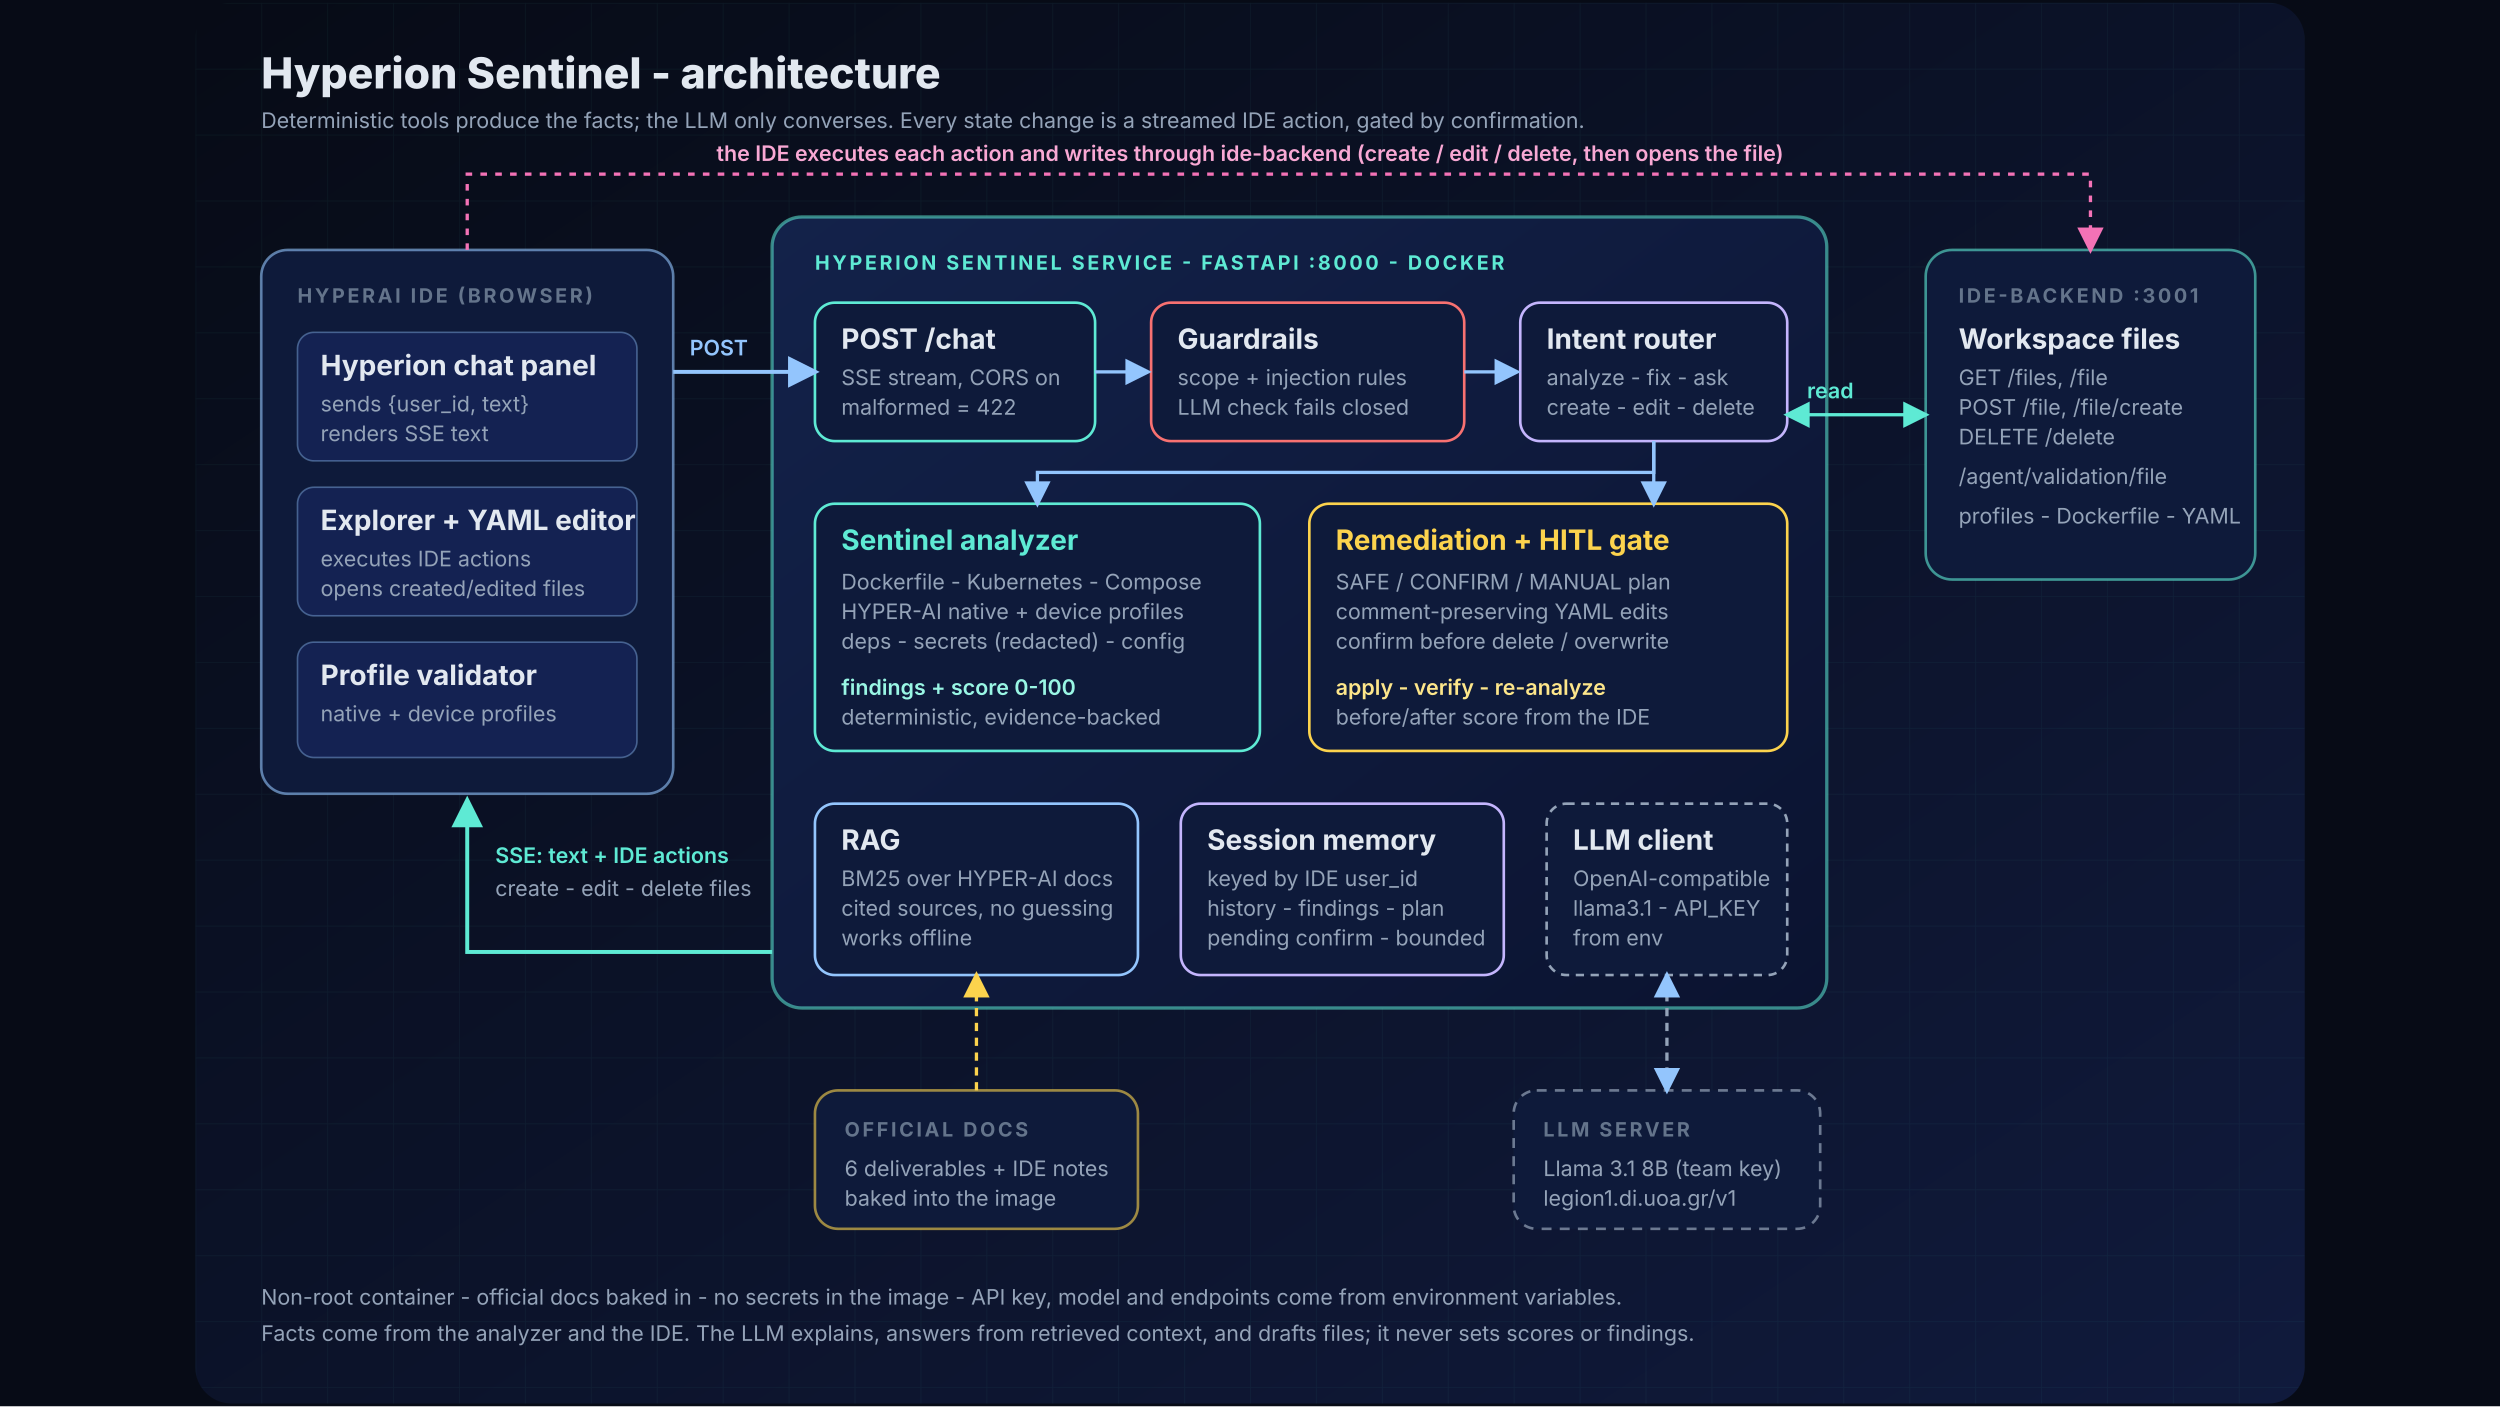
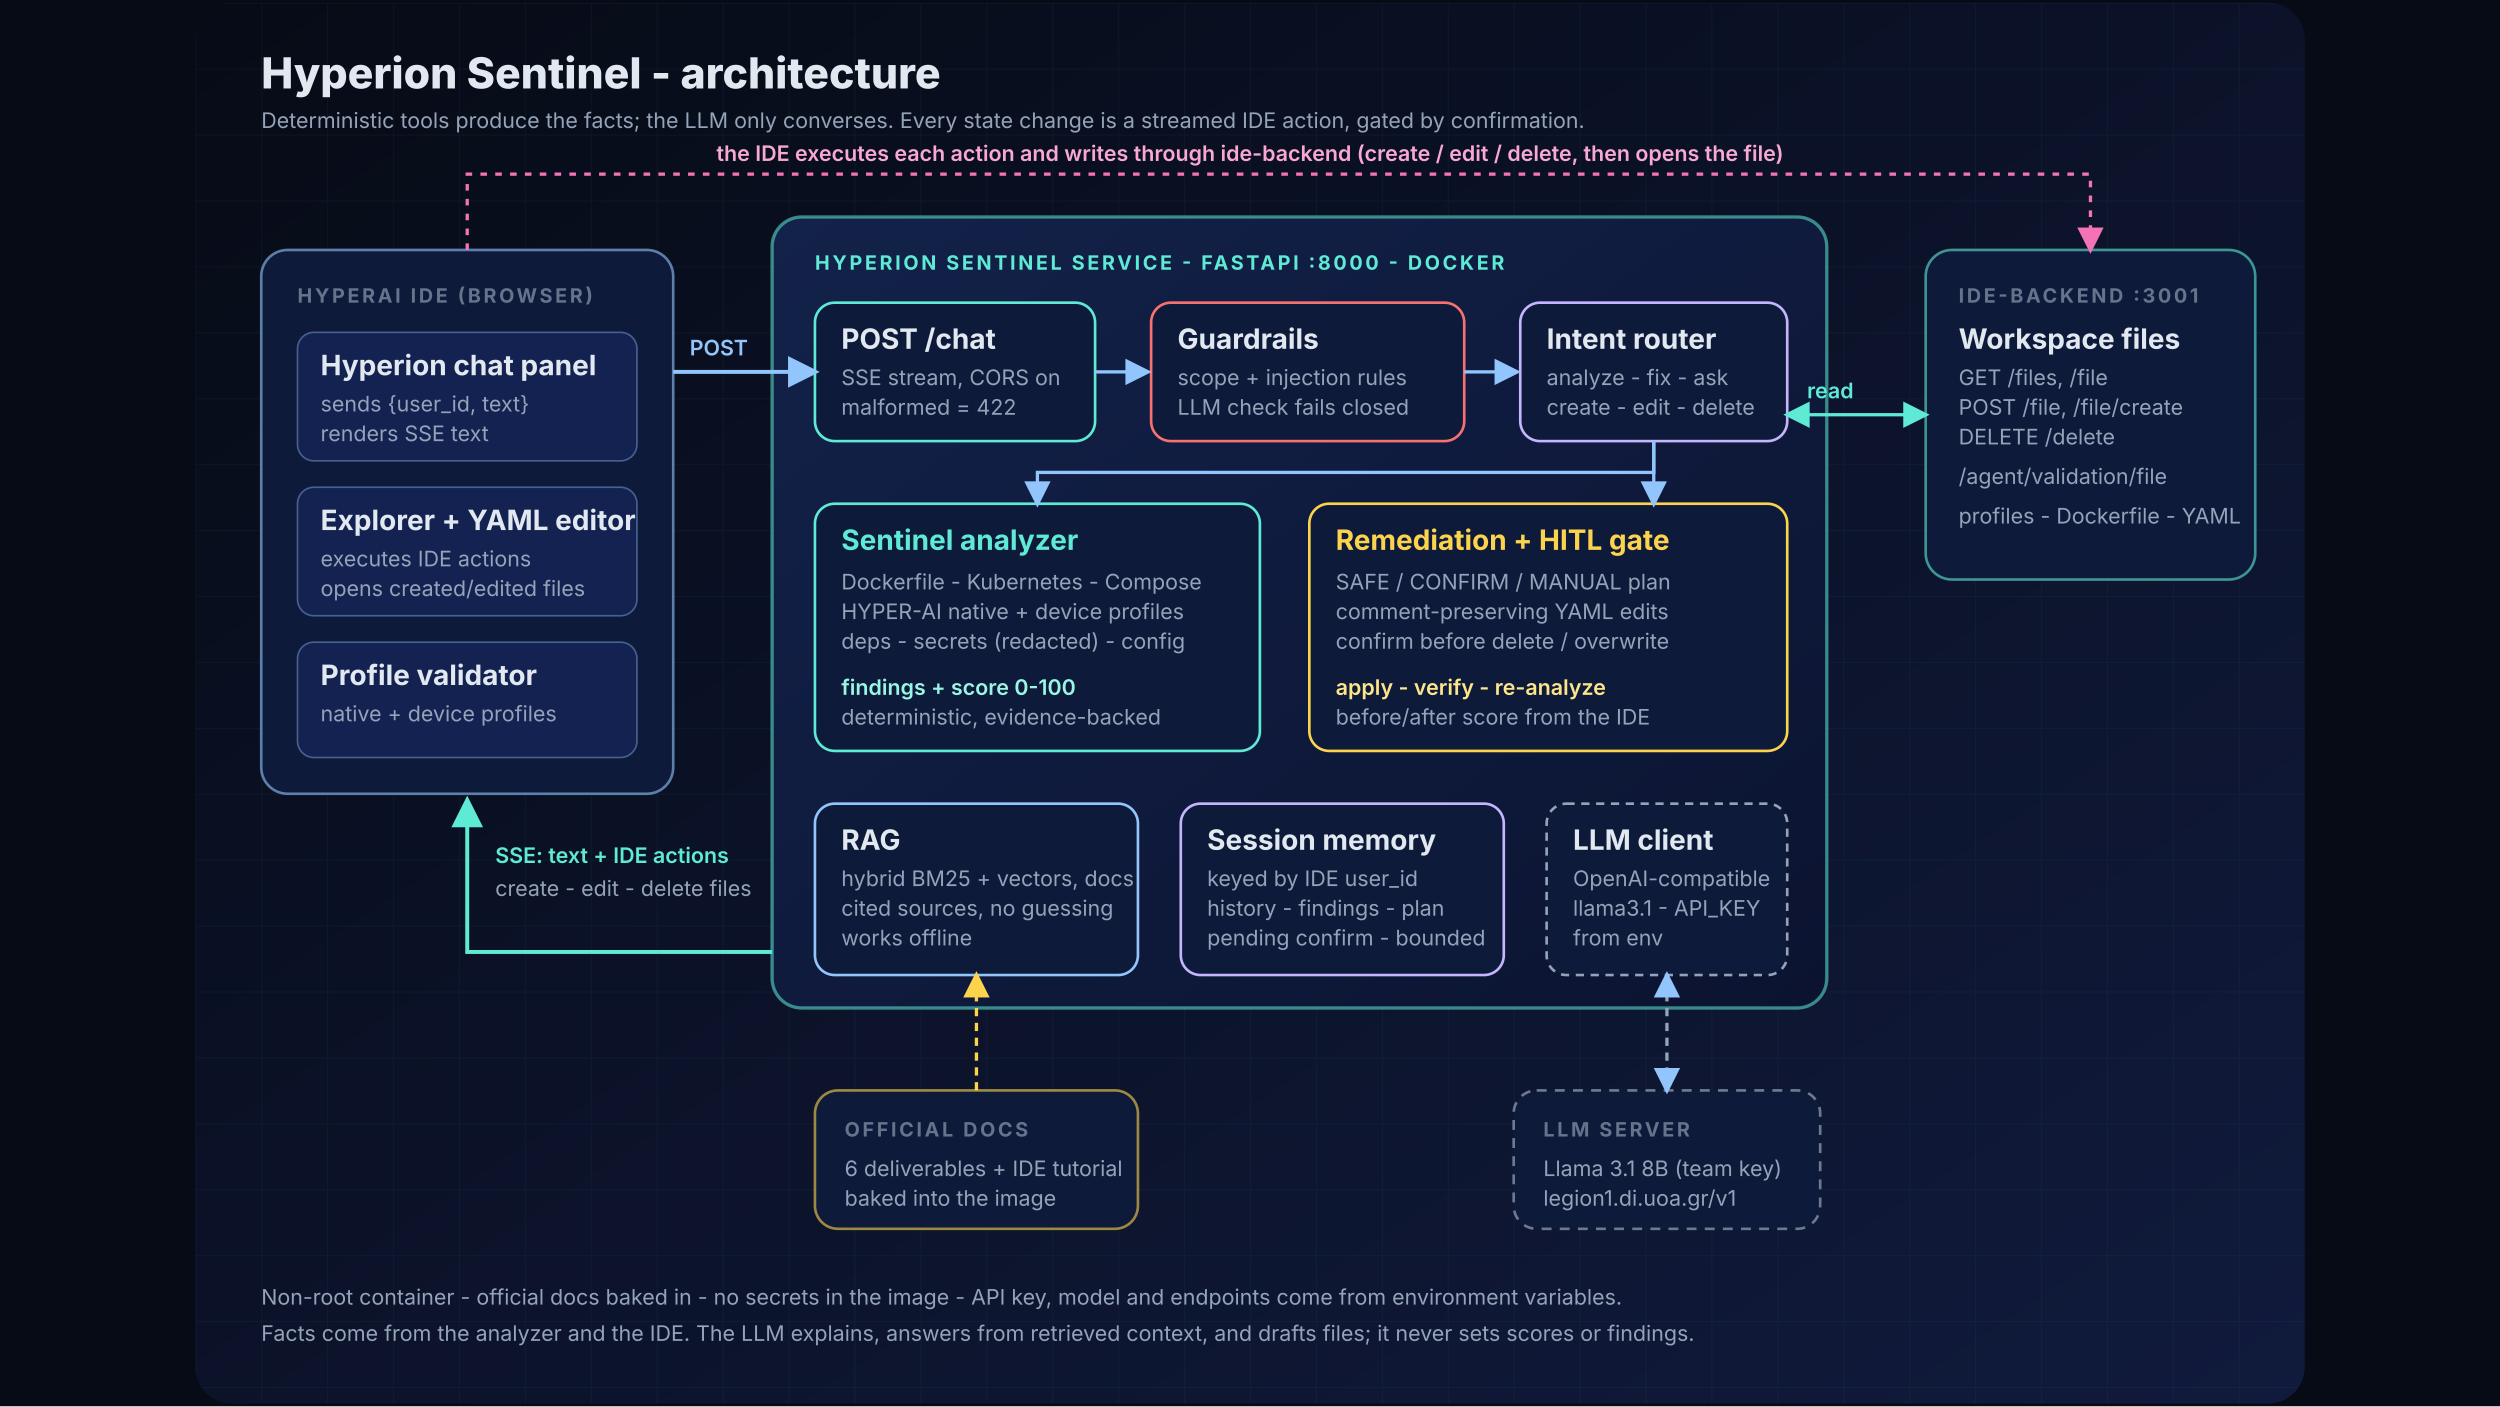
<svg xmlns="http://www.w3.org/2000/svg" viewBox="0 0 1600 900" width="1600" height="900">
  <rect width="1600" height="900" fill="#070B16" />
  <svg x="125" y="0" width="1350" height="900" viewBox="0 0 1280 850" preserveAspectRatio="xMidYMid meet">
    <defs>
      <linearGradient id="bg" x1="0" y1="0" x2="1" y2="1">
        <stop offset="0" stop-color="#070B16" />
        <stop offset="1" stop-color="#101A3C" />
      </linearGradient>
      <linearGradient id="svc" x1="0" y1="0" x2="1" y2="1">
        <stop offset="0" stop-color="#13224A" />
        <stop offset="1" stop-color="#0B1330" />
      </linearGradient>
      <pattern id="grid" width="40" height="40" patternUnits="userSpaceOnUse">
        <path d="M40 0H0V40" fill="none" stroke="#5EEAD4" stroke-opacity=".05" />
      </pattern>
      <marker id="ar" viewBox="0 0 10 10" refX="8.5" refY="5" markerWidth="8" markerHeight="8" orient="auto-start-reverse">
        <path d="M0 0L10 5L0 10z" fill="#93C5FD" />
      </marker>
      <marker id="arT" viewBox="0 0 10 10" refX="8.5" refY="5" markerWidth="8" markerHeight="8" orient="auto-start-reverse">
        <path d="M0 0L10 5L0 10z" fill="#5EEAD4" />
      </marker>
      <marker id="arA" viewBox="0 0 10 10" refX="8.5" refY="5" markerWidth="8" markerHeight="8" orient="auto-start-reverse">
        <path d="M0 0L10 5L0 10z" fill="#FCD34D" />
      </marker>
      <marker id="arP" viewBox="0 0 10 10" refX="8.5" refY="5" markerWidth="8" markerHeight="8" orient="auto-start-reverse">
        <path d="M0 0L10 5L0 10z" fill="#F472B6" />
      </marker>
    </defs>
    <style>
    text{font-family:'Inter','SF Pro Display','Segoe UI',Helvetica,Arial,sans-serif}
    .t{font-size:17px;font-weight:700;fill:#E2E8F0}.s{font-size:13px;fill:#94A3B8}.h{font-size:12px;font-weight:700;letter-spacing:1.6px;fill:#64748B}
    .box{fill:#0E1A3A;stroke-width:1.6}.lab{font-size:13px;font-weight:600}
  </style>
    <rect width="1280" height="850" rx="22" fill="url(#bg)" />
    <rect width="1280" height="850" rx="22" fill="url(#grid)" />
    <text x="40" y="52" font-size="26" font-weight="800" fill="#E2E8F0">Hyperion Sentinel - architecture</text>
    <text x="40" y="76" class="s">Deterministic tools produce the facts; the LLM only converses. Every state change is a streamed IDE action, gated by confirmation.</text>
    <rect x="40" y="150" width="250" height="330" rx="16" fill="#0E1A3A" stroke="#93C5FD" stroke-opacity=".6" stroke-width="1.6" />
    <text x="62" y="182" class="h">HYPERAI IDE (BROWSER)</text>
    <rect x="62" y="200" width="206" height="78" rx="10" fill="#142252" stroke="#93C5FD" stroke-opacity=".4" />
    <text x="76" y="226" class="t" font-size="15">Hyperion chat panel</text>
    <text x="76" y="248" class="s">sends {user_id, text}</text>
    <text x="76" y="266" class="s">renders SSE text</text>
    <rect x="62" y="294" width="206" height="78" rx="10" fill="#142252" stroke="#93C5FD" stroke-opacity=".4" />
    <text x="76" y="320" class="t" font-size="15">Explorer + YAML editor</text>
    <text x="76" y="342" class="s">executes IDE actions</text>
    <text x="76" y="360" class="s">opens created/edited files</text>
    <rect x="62" y="388" width="206" height="70" rx="10" fill="#142252" stroke="#93C5FD" stroke-opacity=".4" />
    <text x="76" y="414" class="t" font-size="15">Profile validator</text>
    <text x="76" y="436" class="s">native + device profiles</text>
    <rect x="350" y="130" width="640" height="480" rx="18" fill="url(#svc)" stroke="#5EEAD4" stroke-opacity=".55" stroke-width="2" />
    <text x="376" y="162" class="h" style="fill:#5EEAD4">HYPERION SENTINEL SERVICE - FASTAPI :8000 - DOCKER</text>
    <rect x="376" y="182" width="170" height="84" rx="12" class="box" stroke="#5EEAD4" />
    <text x="392" y="210" class="t">POST /chat</text>
    <text x="392" y="232" class="s">SSE stream, CORS on</text>
    <text x="392" y="250" class="s">malformed = 422</text>
    <rect x="580" y="182" width="190" height="84" rx="12" class="box" stroke="#F87171" />
    <text x="596" y="210" class="t">Guardrails</text>
    <text x="596" y="232" class="s">scope + injection rules</text>
    <text x="596" y="250" class="s">LLM check fails closed</text>
    <rect x="804" y="182" width="162" height="84" rx="12" class="box" stroke="#C4B5FD" />
    <text x="820" y="210" class="t">Intent router</text>
    <text x="820" y="232" class="s">analyze - fix - ask</text>
    <text x="820" y="250" class="s">create - edit - delete</text>
    <path d="M546 224H578" stroke="#93C5FD" stroke-width="2" marker-end="url(#ar)" />
    <path d="M770 224H802" stroke="#93C5FD" stroke-width="2" marker-end="url(#ar)" />
    <rect x="376" y="304" width="270" height="150" rx="12" class="box" stroke="#5EEAD4" />
    <text x="392" y="332" class="t" style="fill:#5EEAD4">Sentinel analyzer</text>
    <text x="392" y="356" class="s">Dockerfile - Kubernetes - Compose</text>
    <text x="392" y="374" class="s">HYPER-AI native + device profiles</text>
    <text x="392" y="392" class="s">deps - secrets (redacted) - config</text>
    <text x="392" y="420" class="lab" style="fill:#99F6E4">findings + score 0-100</text>
    <text x="392" y="438" class="s">deterministic, evidence-backed</text>
    <rect x="676" y="304" width="290" height="150" rx="12" class="box" stroke="#FCD34D" />
    <text x="692" y="332" class="t" style="fill:#FCD34D">Remediation + HITL gate</text>
    <text x="692" y="356" class="s">SAFE / CONFIRM / MANUAL plan</text>
    <text x="692" y="374" class="s">comment-preserving YAML edits</text>
    <text x="692" y="392" class="s">confirm before delete / overwrite</text>
    <text x="692" y="420" class="lab" style="fill:#FDE68A">apply - verify - re-analyze</text>
    <text x="692" y="438" class="s">before/after score from the IDE</text>
    <path d="M885 266V304" stroke="#93C5FD" stroke-width="2" marker-end="url(#ar)" />
    <path d="M885 266 V285 H511 V304" fill="none" stroke="#93C5FD" stroke-width="2" marker-end="url(#ar)" />
    <rect x="376" y="486" width="196" height="104" rx="12" class="box" stroke="#93C5FD" />
    <text x="392" y="514" class="t">RAG</text>
-     <text x="392" y="536" class="s">BM25 over HYPER-AI docs</text>
+     <text x="392" y="536" class="s">hybrid BM25 + vectors, docs</text>
    <text x="392" y="554" class="s">cited sources, no guessing</text>
    <text x="392" y="572" class="s">works offline</text>
    <rect x="598" y="486" width="196" height="104" rx="12" class="box" stroke="#C4B5FD" />
    <text x="614" y="514" class="t">Session memory</text>
    <text x="614" y="536" class="s">keyed by IDE user_id</text>
    <text x="614" y="554" class="s">history - findings - plan</text>
    <text x="614" y="572" class="s">pending confirm - bounded</text>
    <rect x="820" y="486" width="146" height="104" rx="12" class="box" stroke="#94A3B8" stroke-dasharray="5 4" />
    <text x="836" y="514" class="t">LLM client</text>
    <text x="836" y="536" class="s">OpenAI-compatible</text>
    <text x="836" y="554" class="s">llama3.1 - API_KEY</text>
    <text x="836" y="572" class="s">from env</text>
    <rect x="1050" y="150" width="200" height="200" rx="16" fill="#0E1A3A" stroke="#5EEAD4" stroke-opacity=".6" stroke-width="1.6" />
    <text x="1070" y="182" class="h">IDE-BACKEND :3001</text>
    <text x="1070" y="210" class="t" font-size="15">Workspace files</text>
    <text x="1070" y="232" class="s">GET /files, /file</text>
    <text x="1070" y="250" class="s">POST /file, /file/create</text>
    <text x="1070" y="268" class="s">DELETE /delete</text>
    <text x="1070" y="292" class="s">/agent/validation/file</text>
    <text x="1070" y="316" class="s">profiles - Dockerfile - YAML</text>
    <rect x="376" y="660" width="196" height="84" rx="14" fill="#0E1A3A" stroke="#FCD34D" stroke-opacity=".6" stroke-width="1.6" />
    <text x="394" y="688" class="h">OFFICIAL DOCS</text>
-     <text x="394" y="712" class="s">6 deliverables + IDE notes</text>
+     <text x="394" y="712" class="s">6 deliverables + IDE tutorial</text>
    <text x="394" y="730" class="s">baked into the image</text>
    <rect x="800" y="660" width="186" height="84" rx="14" fill="#0E1A3A" stroke="#94A3B8" stroke-opacity=".7" stroke-width="1.6" stroke-dasharray="6 5" />
    <text x="818" y="688" class="h">LLM SERVER</text>
    <text x="818" y="712" class="s">Llama 3.1 8B (team key)</text>
    <text x="818" y="730" class="s">legion1.di.uoa.gr/v1</text>
    <path d="M474 660V590" stroke="#FCD34D" stroke-width="2" stroke-dasharray="5 4" marker-end="url(#arA)" />
    <path d="M893 660V590" stroke="#94A3B8" stroke-width="2" stroke-dasharray="5 4" marker-start="url(#ar)" marker-end="url(#ar)" />
    <path d="M290 224 H376" fill="none" stroke="#93C5FD" stroke-width="2.4" marker-end="url(#ar)" />
    <text x="300" y="214" class="lab" style="fill:#93C5FD">POST</text>
    <path d="M350 360 H165 V480" fill="none" stroke="#5EEAD4" stroke-width="2.4" marker-end="url(#arT)" opacity="0" />
    <path d="M376 610 V640 H165 V484" fill="none" stroke="#5EEAD4" stroke-width="2.4" marker-end="url(#arT)" opacity="0" />
    <path d="M350 330 H315 V300 H290" fill="none" stroke="#5EEAD4" stroke-width="2.4" marker-end="url(#arT)" opacity="0" />
    <path d="M350 576 H165 V484" fill="none" stroke="#5EEAD4" stroke-width="2.4" marker-end="url(#arT)" />
    <text x="182" y="522" class="lab" style="fill:#5EEAD4">SSE: text + IDE actions</text>
    <text x="182" y="542" class="s">create - edit - delete files</text>
    <path d="M966 250 H1050" stroke="#5EEAD4" stroke-width="2" marker-start="url(#arT)" marker-end="url(#arT)" />
    <text x="978" y="240" class="lab" style="fill:#5EEAD4">read</text>
    <path d="M165 150 V104 H1150 V150" fill="none" stroke="#F472B6" stroke-width="2" stroke-dasharray="4 5" marker-end="url(#arP)" />
    <text x="640" y="96" text-anchor="middle" class="lab" style="fill:#F9A8D4">the IDE executes each action and writes through ide-backend (create / edit / delete, then opens the file)</text>
    <text x="40" y="790" class="s">Non-root container - official docs baked in - no secrets in the image - API key, model and endpoints come from environment variables.</text>
    <text x="40" y="812" class="s">Facts come from the analyzer and the IDE. The LLM explains, answers from retrieved context, and drafts files; it never sets scores or findings.</text>
  </svg>
</svg>
